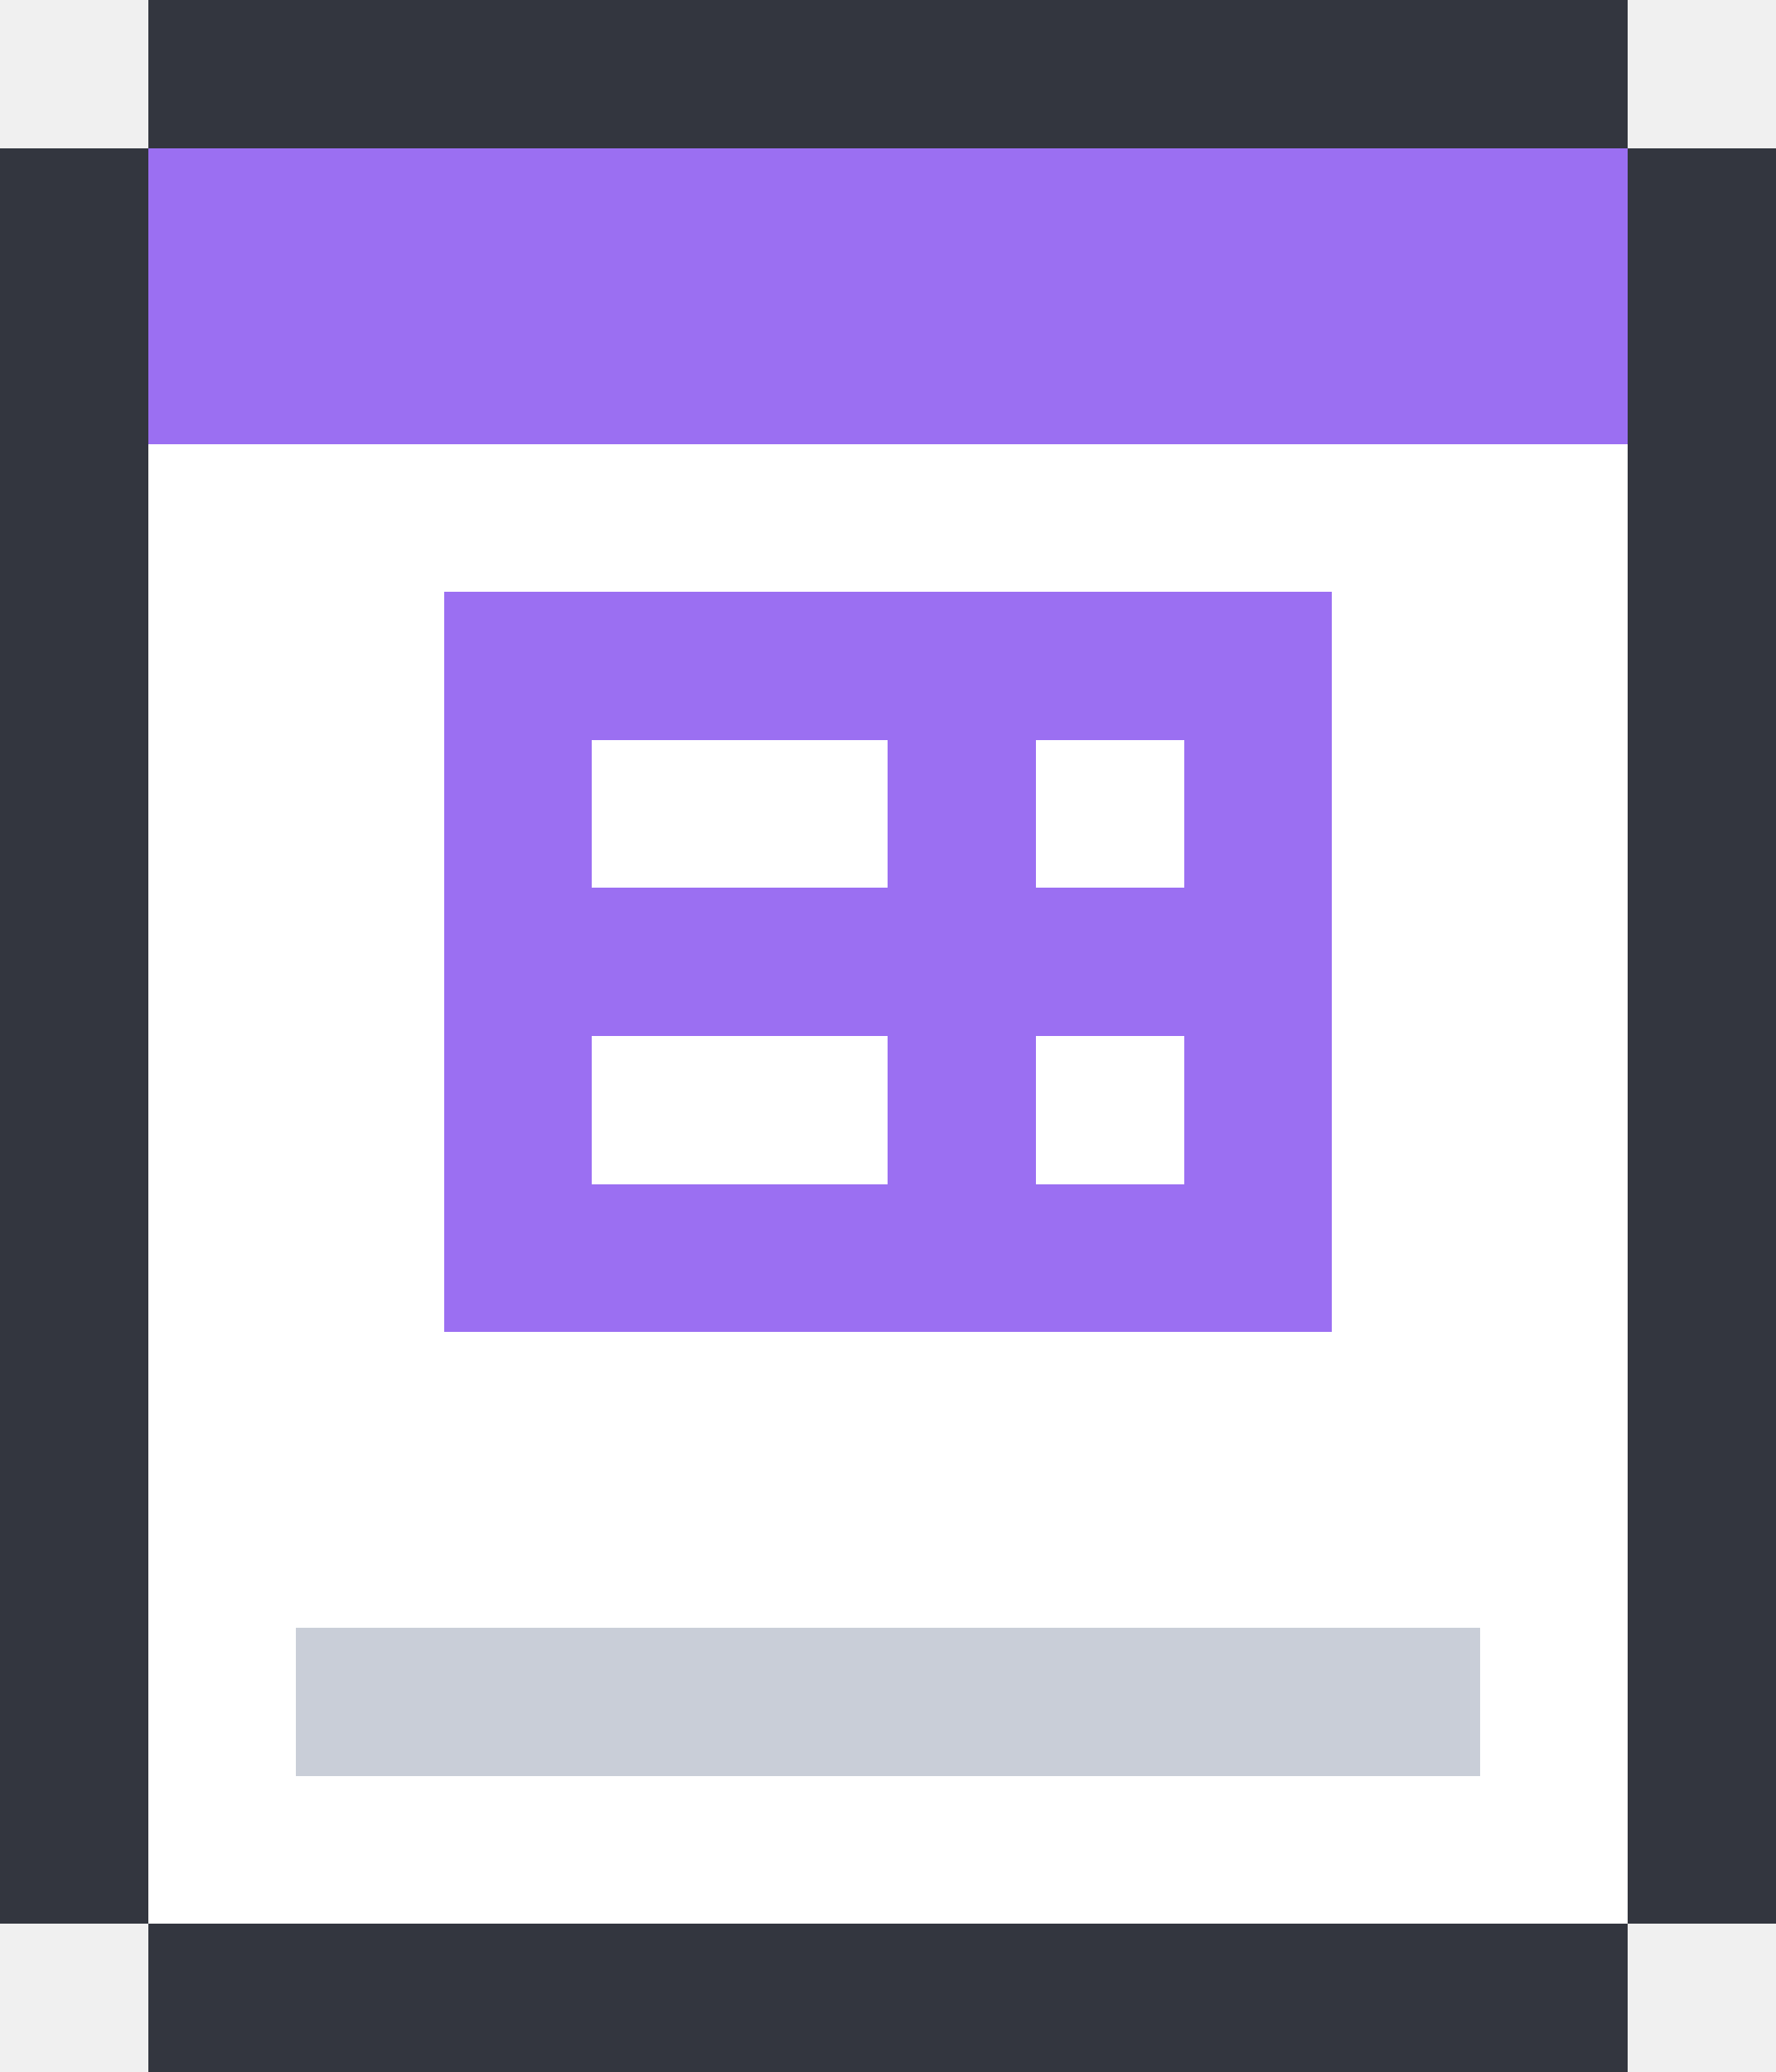
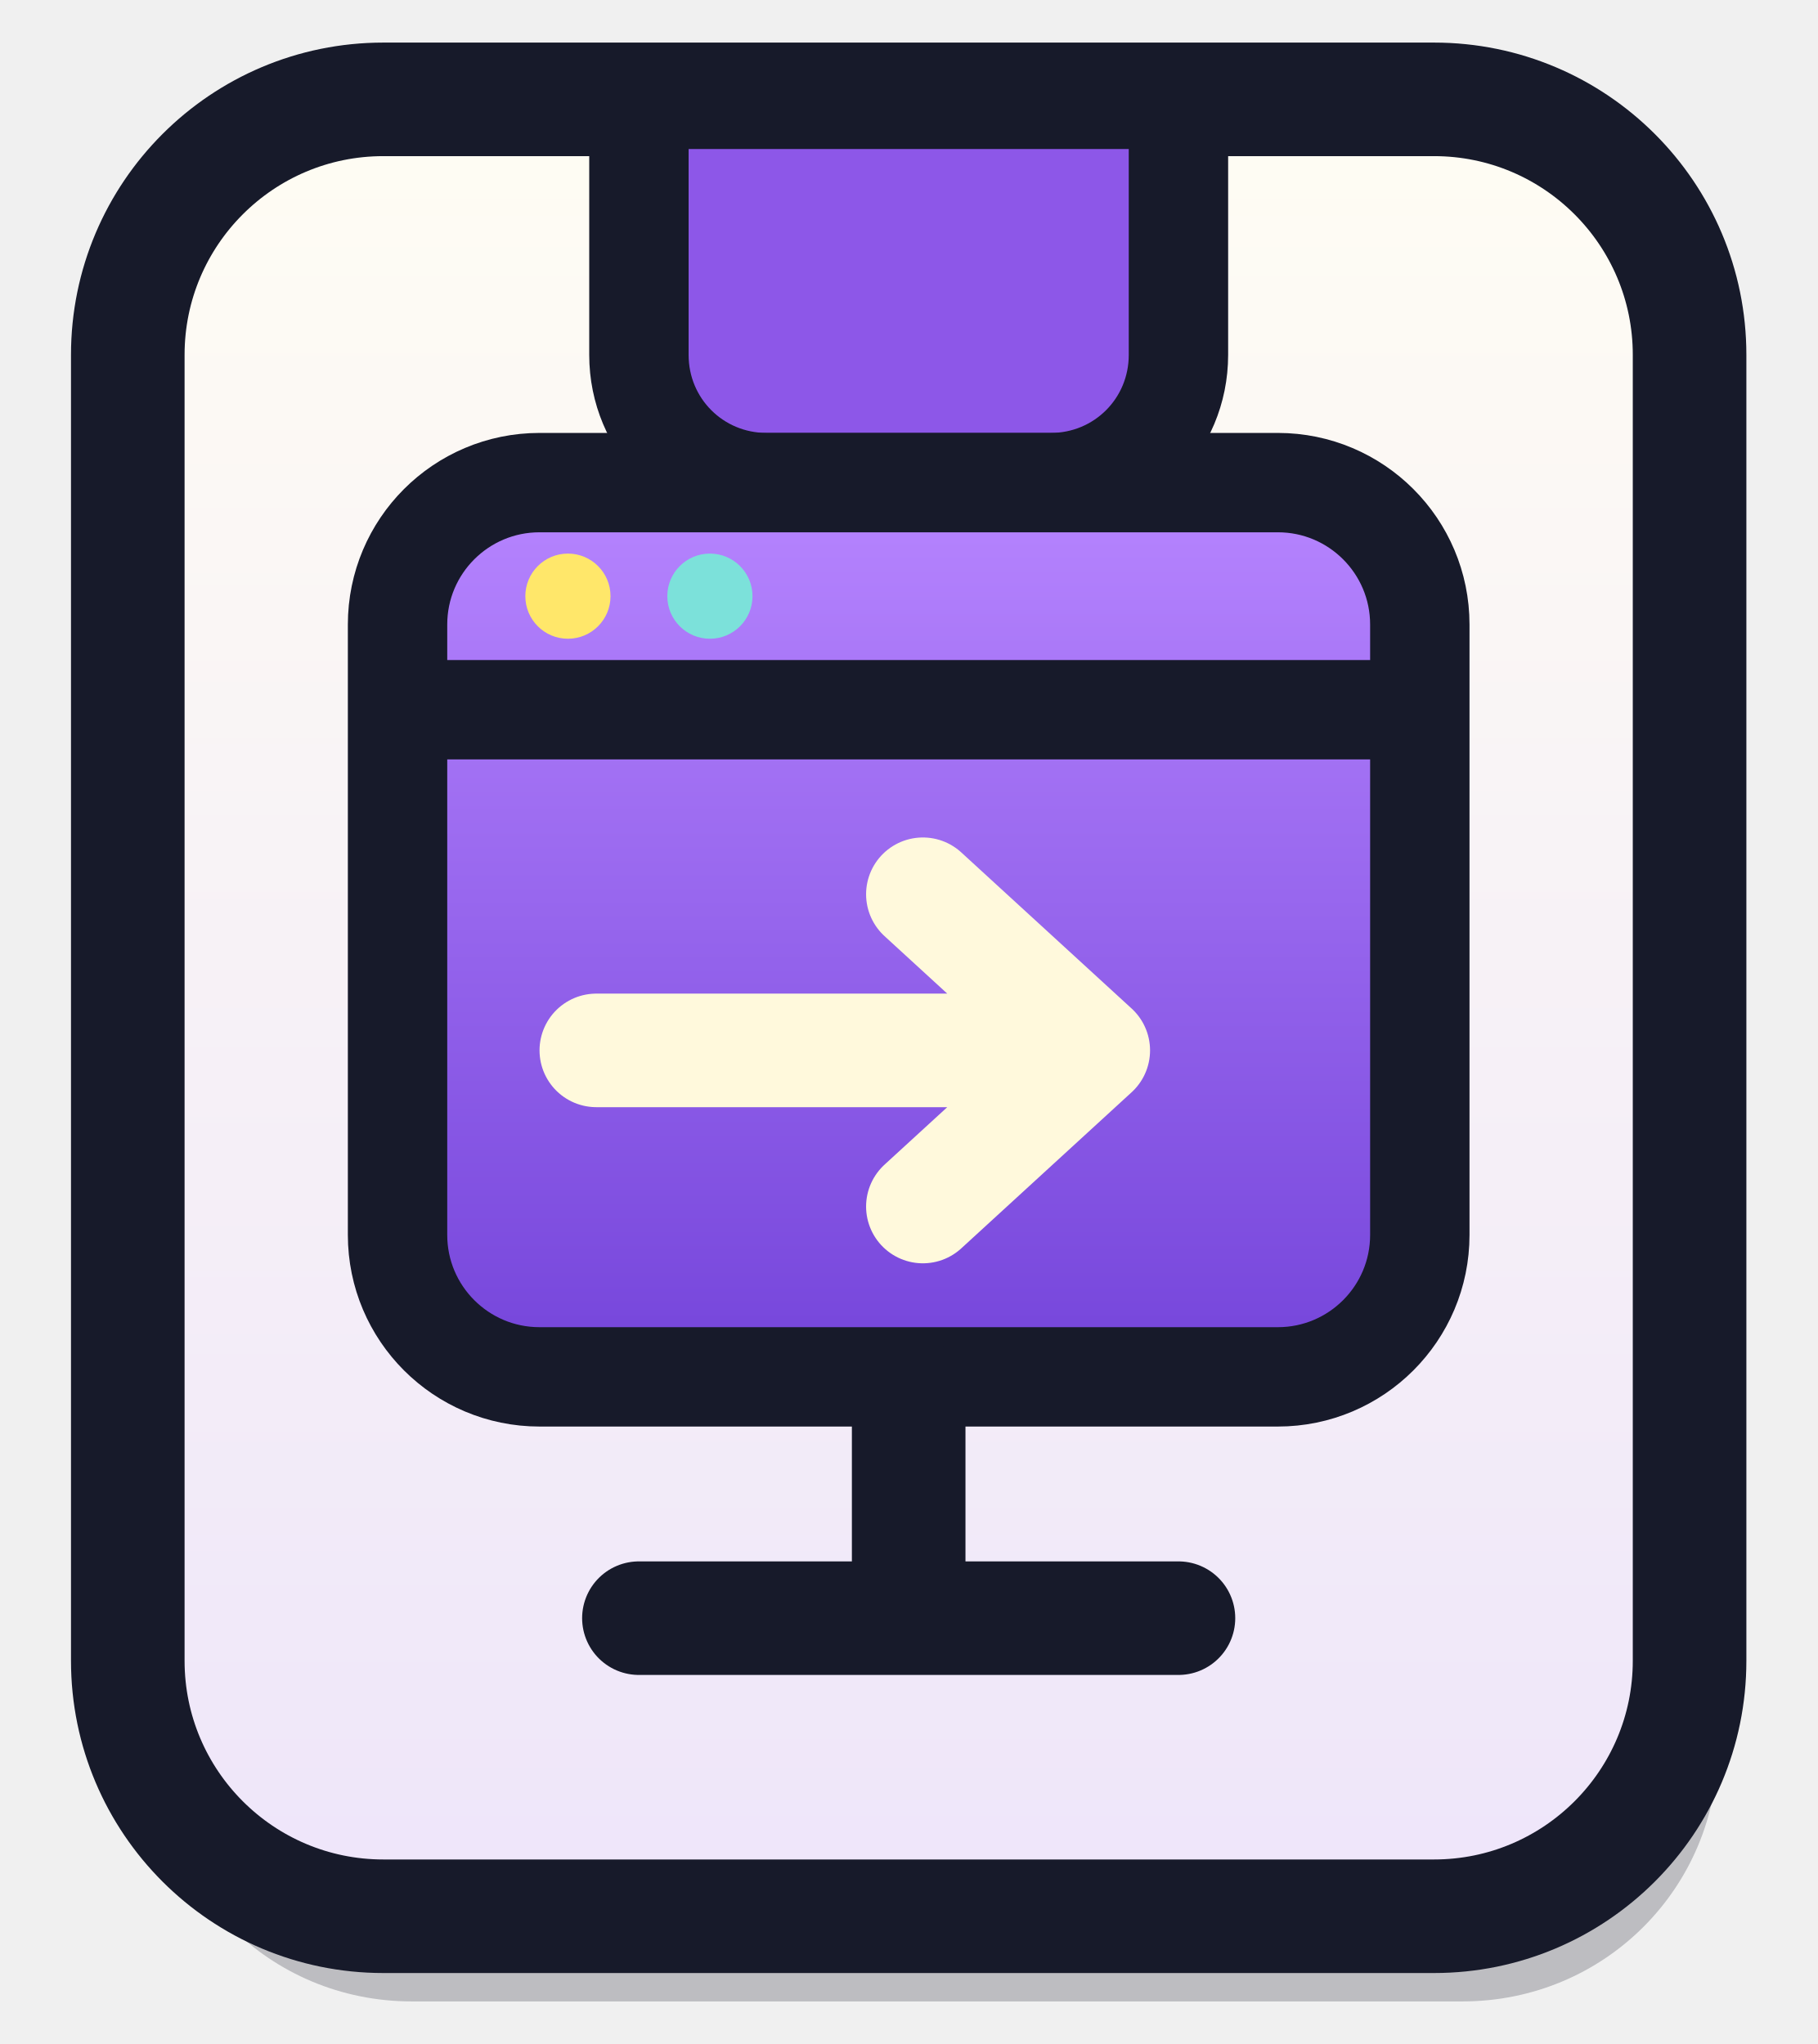
- <svg xmlns="http://www.w3.org/2000/svg" viewBox="0 0 12 14" shape-rendering="crispEdges">
-   <rect x="1" y="0" width="10" height="1" fill="#33363f" />
-   <rect x="0" y="1" width="1" height="1" fill="#33363f" />
-   <rect x="1" y="1" width="10" height="1" fill="#9b6ff2" />
-   <rect x="11" y="1" width="1" height="1" fill="#33363f" />
-   <rect x="0" y="2" width="1" height="1" fill="#33363f" />
-   <rect x="1" y="2" width="10" height="1" fill="#9b6ff2" />
-   <rect x="11" y="2" width="1" height="1" fill="#33363f" />
-   <rect x="0" y="3" width="1" height="1" fill="#33363f" />
-   <rect x="1" y="3" width="10" height="1" fill="#ffffff" />
-   <rect x="11" y="3" width="1" height="1" fill="#33363f" />
-   <rect x="0" y="4" width="1" height="1" fill="#33363f" />
-   <rect x="1" y="4" width="2" height="1" fill="#ffffff" />
-   <rect x="3" y="4" width="6" height="1" fill="#9b6ff2" />
-   <rect x="9" y="4" width="2" height="1" fill="#ffffff" />
-   <rect x="11" y="4" width="1" height="1" fill="#33363f" />
-   <rect x="0" y="5" width="1" height="1" fill="#33363f" />
-   <rect x="1" y="5" width="2" height="1" fill="#ffffff" />
-   <rect x="3" y="5" width="1" height="1" fill="#9b6ff2" />
-   <rect x="4" y="5" width="2" height="1" fill="#ffffff" />
-   <rect x="6" y="5" width="1" height="1" fill="#9b6ff2" />
-   <rect x="7" y="5" width="1" height="1" fill="#ffffff" />
-   <rect x="8" y="5" width="1" height="1" fill="#9b6ff2" />
-   <rect x="9" y="5" width="2" height="1" fill="#ffffff" />
-   <rect x="11" y="5" width="1" height="1" fill="#33363f" />
-   <rect x="0" y="6" width="1" height="1" fill="#33363f" />
-   <rect x="1" y="6" width="2" height="1" fill="#ffffff" />
-   <rect x="3" y="6" width="6" height="1" fill="#9b6ff2" />
-   <rect x="9" y="6" width="2" height="1" fill="#ffffff" />
-   <rect x="11" y="6" width="1" height="1" fill="#33363f" />
-   <rect x="0" y="7" width="1" height="1" fill="#33363f" />
-   <rect x="1" y="7" width="2" height="1" fill="#ffffff" />
-   <rect x="3" y="7" width="1" height="1" fill="#9b6ff2" />
-   <rect x="4" y="7" width="2" height="1" fill="#ffffff" />
-   <rect x="6" y="7" width="1" height="1" fill="#9b6ff2" />
-   <rect x="7" y="7" width="1" height="1" fill="#ffffff" />
-   <rect x="8" y="7" width="1" height="1" fill="#9b6ff2" />
-   <rect x="9" y="7" width="2" height="1" fill="#ffffff" />
-   <rect x="11" y="7" width="1" height="1" fill="#33363f" />
-   <rect x="0" y="8" width="1" height="1" fill="#33363f" />
-   <rect x="1" y="8" width="2" height="1" fill="#ffffff" />
-   <rect x="3" y="8" width="6" height="1" fill="#9b6ff2" />
-   <rect x="9" y="8" width="2" height="1" fill="#ffffff" />
-   <rect x="11" y="8" width="1" height="1" fill="#33363f" />
-   <rect x="0" y="9" width="1" height="1" fill="#33363f" />
-   <rect x="1" y="9" width="10" height="1" fill="#ffffff" />
-   <rect x="11" y="9" width="1" height="1" fill="#33363f" />
-   <rect x="0" y="10" width="1" height="1" fill="#33363f" />
-   <rect x="1" y="10" width="10" height="1" fill="#ffffff" />
-   <rect x="11" y="10" width="1" height="1" fill="#33363f" />
-   <rect x="0" y="11" width="1" height="1" fill="#33363f" />
-   <rect x="1" y="11" width="1" height="1" fill="#ffffff" />
-   <rect x="2" y="11" width="8" height="1" fill="#c9ced8" />
-   <rect x="10" y="11" width="1" height="1" fill="#ffffff" />
-   <rect x="11" y="11" width="1" height="1" fill="#33363f" />
-   <rect x="0" y="12" width="1" height="1" fill="#33363f" />
-   <rect x="1" y="12" width="10" height="1" fill="#ffffff" />
-   <rect x="11" y="12" width="1" height="1" fill="#33363f" />
-   <rect x="1" y="13" width="10" height="1" fill="#33363f" />
+ <svg xmlns="http://www.w3.org/2000/svg" viewBox="0 0 128 144" role="img" aria-label="현재 화면흐름 근거 카드">
+   <defs>
+     <linearGradient id="paper" x1="0" y1="0" x2="0" y2="1">
+       <stop stop-color="#fffdf3" />
+       <stop offset="1" stop-color="#eee5fa" />
+     </linearGradient>
+     <linearGradient id="purple" x1="0" y1="0" x2="0" y2="1">
+       <stop stop-color="#b785ff" />
+       <stop offset="1" stop-color="#7444da" />
+     </linearGradient>
+   </defs>
+   <path d="M27 10h74c10 0 18 8 18 18v92c0 10-8 18-18 18H27c-10 0-18-8-18-18V28c0-10 8-18 18-18Z" fill="#171a2a" opacity=".24" transform="translate(2 3)" />
+   <rect x="9" y="7" width="110" height="128" rx="18" fill="url(#paper)" stroke="#171a2a" stroke-width="8" />
+   <path d="M45 7h38v18c0 5-4 9-9 9H54c-5 0-9-4-9-9V7Z" fill="#8d57e8" stroke="#171a2a" stroke-width="7" stroke-linejoin="round" />
+   <rect x="28" y="34" width="72" height="63" rx="10" fill="url(#purple)" stroke="#171a2a" stroke-width="7" />
+   <path d="M29 50h70" stroke="#171a2a" stroke-width="7" />
+   <circle cx="40" cy="42" r="3" fill="#ffe76a" />
+   <circle cx="50" cy="42" r="3" fill="#7ce1da" />
+   <path d="M42 74h29M65 63l12 11-12 11" fill="none" stroke="#fff9dc" stroke-width="8" stroke-linecap="round" stroke-linejoin="round" />
+   <path d="M64 98v15M45 114h38" fill="none" stroke="#171a2a" stroke-width="8" stroke-linecap="round" />
</svg>
